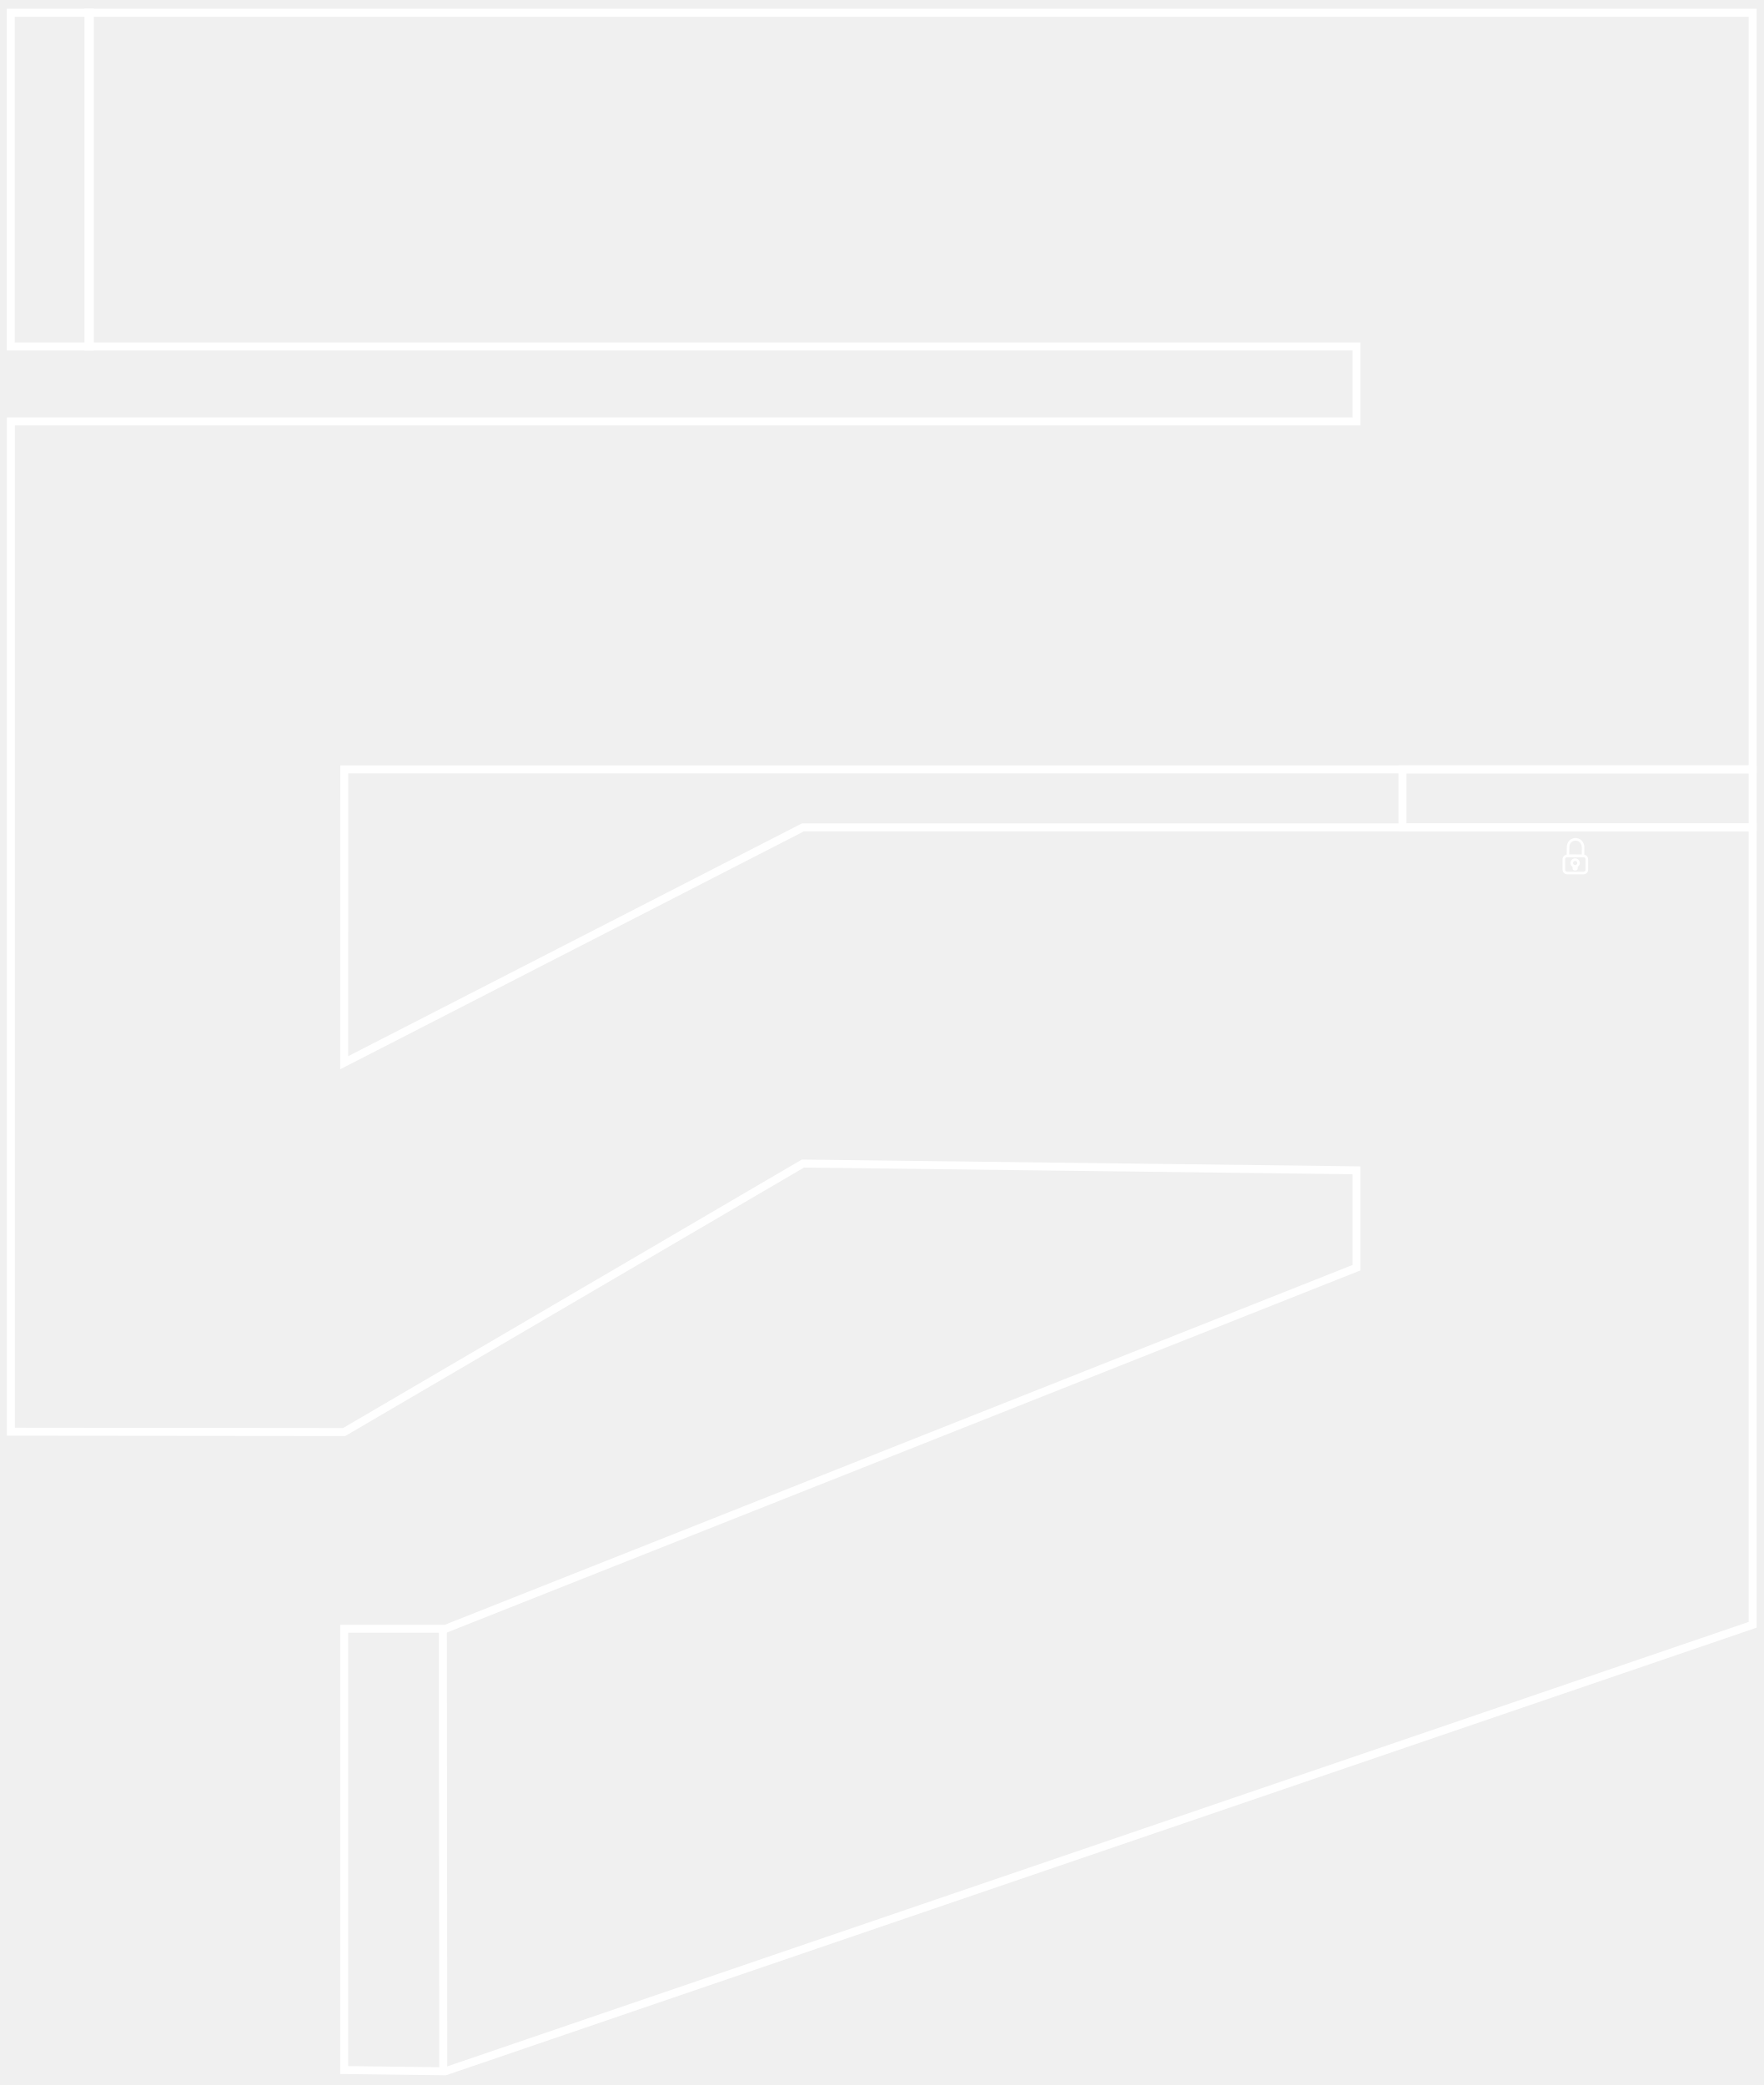
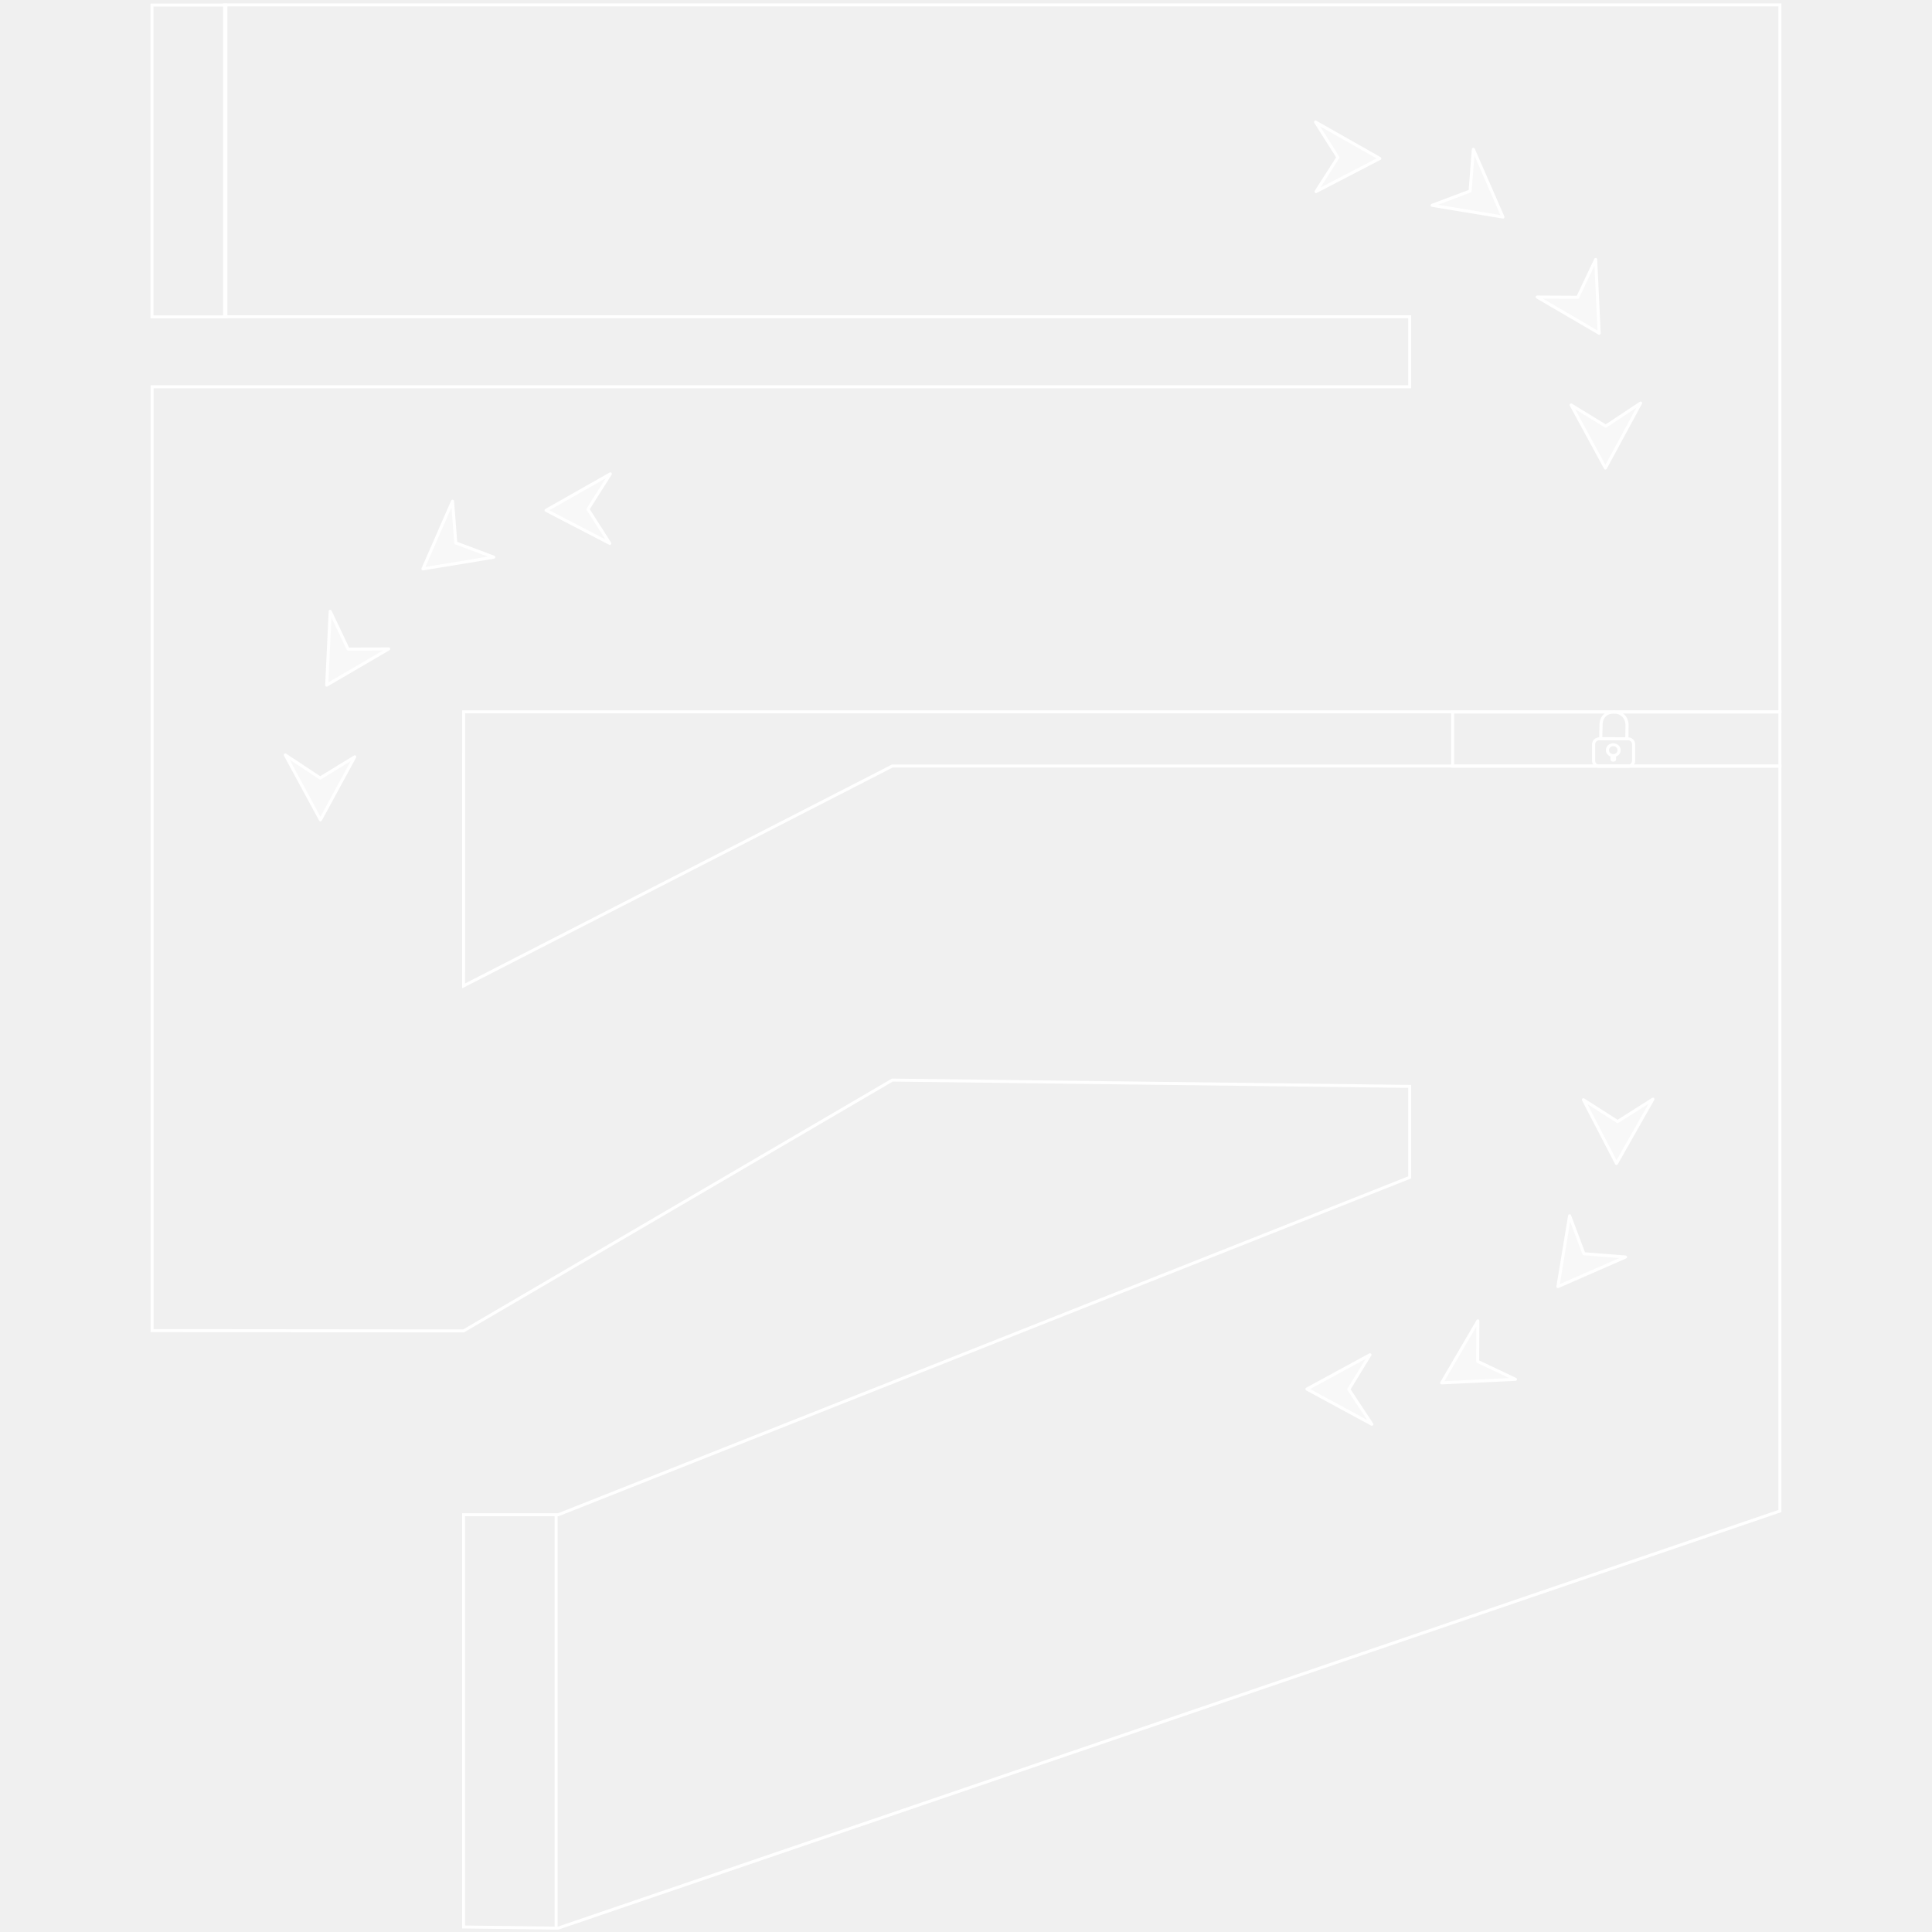
- <svg xmlns="http://www.w3.org/2000/svg" xmlns:ns1="https://boxy-svg.com" viewBox="70.698 104.229 654.991 774.488" width="654.991px" height="774.488px">
-   <defs>
+ <svg xmlns="http://www.w3.org/2000/svg" xmlns:ns1="https://boxy-svg.com" viewBox="70.698 104.229 1920 1920" width="1920" height="1920" version="1.1" id="svg6">
+   <defs id="defs1">
    <ns1:export>
      <ns1:file format="svg" path="track_5.svg" />
    </ns1:export>
  </defs>
-   <g id="object-0" transform="matrix(0.987788, 0, 0, 0.987788, 4.862718, 6.001873)" style="">
-     <path d="M 70.698 104.229 L 100.438 104.229 L 100.438 229.742 L 70.698 229.742 L 70.698 104.229 Z" style="fill: none; stroke-width: 3px; stroke: rgb(255, 255, 255);" />
-     <path d="M 99.899 104.229 L 725.689 104.229 L 725.689 229.742 L 725.689 388.771 L 196.101 388.771 L 196.078 499.082 L 368.562 410.579 L 725.689 410.579 L 725.689 710.45 L 234.086 878.346 L 196.078 877.88 L 196.078 711.938 L 234.201 711.938 L 576.731 576.156 L 576.731 539.536 L 368.562 536.998 L 196.078 637.95 L 70.74 637.83 L 70.74 388.771 L 70.74 257.922 L 576.731 257.922 L 576.731 229.742 L 99.899 229.742 L 99.899 104.229 Z" style="stroke: rgb(255, 255, 255); fill: none; stroke-width: 3px;" />
-     <path style="fill: rgb(216, 216, 216); stroke: rgb(255, 255, 255); stroke-width: 3px;" d="M 233.177 711.938 L 233.322 878.717" />
-     <rect x="594.019" y="388.771" width="131.67" height="21.808" style="stroke: rgb(255, 255, 255); fill: none; stroke-width: 3px;" />
-     <g transform="matrix(0.323459, 0, 0, 0.323459, 457.38, 303.2934)" style="">
-       <g transform="matrix(1, 0, 0, 1, -23.6753, -29.93645)">
-         <path d="M 638.659 384.988 C 638.44 372.338 655.944 372.338 656.075 384.988 L 655.944 394.8 L 638.44 394.721 L 638.659 384.988 Z" style="stroke: rgb(255, 255, 255); stroke-width: 3px; fill: none;" />
-         <rect x="633.68" y="394.8" width="26.799" height="19.87" style="stroke: rgb(255, 255, 255); fill: none; stroke-width: 3px;" rx="3.962" ry="3.962" />
+   <g id="object-0" transform="matrix(0.987788,0,0,0.987788,4.862718,6.001873)">
+     <path d="m 219.553,104.543 h 74.366 v 313.725 h -74.366 z" style="fill:none;stroke:#ffffff;stroke-width:3px" id="path1" />
+     <path d="M 292.572,104.371 H 1857.377 V 418.096 815.596 H 533.127 l -0.058,275.727 431.301,-221.217 h 893.006 v 749.54 l -1229.267,419.663 -95.04,-1.165 v -414.779 h 95.328 l 856.505,-339.393 v -91.533 l -520.532,-6.344 -431.301,252.334 -313.411,-0.3 V 815.596 488.533 H 1484.903 V 418.096 H 292.572 Z" style="fill:none;stroke:#ffffff;stroke-width:3px" id="path2" />
+     <path style="fill:#d8d8d8;stroke:#ffffff;stroke-width:3px" d="m 626.131,1622.838 -0.002,416.871" id="path3" />
+     <rect x="1528.132" y="815.768" width="329.244" height="54.51" style="fill:none;stroke:#ffffff;stroke-width:3px" id="rect3" />
+     <g transform="matrix(0.808818,0,0,0.8084991,1186.462,602.113)" id="g6" style="stroke-width:0.4">
+       <g transform="matrix(1.85831,0,0,1.72571,-579.8348,-383.7895)" id="g4" style="stroke-width:2.097;stroke-dasharray:none">
+         <path d="m 638.659,384.988 c -0.219,-12.65 17.285,-12.65 17.416,0 l -0.131,9.812 -17.504,-0.079 z" style="fill:none;stroke:#ffffff;stroke-width:2.097;stroke-dasharray:none" id="path4" />
+         <rect x="633.68" y="394.8" width="26.799" height="19.87" style="fill:none;stroke:#ffffff;stroke-width:2.097;stroke-dasharray:none" rx="3.962" ry="3.962" id="rect4" />
      </g>
-       <g>
-         <ellipse style="stroke: rgb(255, 255, 255); stroke-width: 3px; fill: none;" cx="623.178" cy="373.097" rx="3.913" ry="3.913" />
-         <rect x="606.846" y="406.328" width="2.941" height="3.131" style="stroke: rgb(255, 255, 255); stroke-width: 3px; fill: none;" transform="matrix(1, 0, 0, 1, 14.84925, -29.18152)" rx="0.632" ry="0.632" />
+       <g id="g5" style="stroke-width:2.097;stroke-dasharray:none" transform="matrix(1.85831,0,0,1.72571,-535.8388,-332.1279)">
+         <circle style="fill:none;stroke:#ffffff;stroke-width:2.097;stroke-dasharray:none" cx="623.178" cy="373.097" id="ellipse4" r="3.913" />
+         <rect x="622.339" y="377.183" width="1.679" height="3.131" style="fill:none;stroke:#ffffff;stroke-width:2.097;stroke-dasharray:none" rx="0.361" ry="0.632" id="rect5" />
      </g>
+       <path style="fill:#ffffff;fill-opacity:0.5;stroke:#ffffff;stroke-width:3.796;stroke-linecap:butt;stroke-linejoin:round" d="m 251.864,-469.893 79.929,45.343 -79.244,41.152 27.159,-42.539 z" id="path11-2-9-7-8-1-9-5-0-6" />
+       <path style="fill:#ffffff;fill-opacity:0.5;stroke:#ffffff;stroke-width:3.796;stroke-linecap:butt;stroke-linejoin:round" d="m 448.167,-435.887 36.819,84.22 -88.089,-14.569 47.225,-17.77 z" id="path11-2-9-7-8-1-9-5-0-6-8" />
+       <path style="fill:#ffffff;fill-opacity:0.5;stroke:#ffffff;stroke-width:3.796;stroke-linecap:butt;stroke-linejoin:round" d="m 600.328,-298.859 4.365,91.818 -77.098,-45.047 50.455,0.253 z" id="path11-2-9-7-8-1-9-5-0-6-5" />
+       <path style="fill:#ffffff;fill-opacity:0.5;stroke:#ffffff;stroke-width:3.796;stroke-linecap:butt;stroke-linejoin:round" d="m 656.215,-120.153 -43.769,80.824 -42.663,-78.463 43.04,26.34 z" id="path11-2-9-7-8-1-9-5-0-6-3" />
+       <path style="fill:#ffffff;fill-opacity:0.5;stroke:#ffffff;stroke-width:3.796;stroke-linecap:butt;stroke-linejoin:round" d="m -625.307,-32.049 -79.929,45.343 79.244,41.152 -27.159,-42.539 z" id="path11-2-9-7-8-1-9-5-0-6-1" />
+       <path style="fill:#ffffff;fill-opacity:0.5;stroke:#ffffff;stroke-width:3.796;stroke-linecap:butt;stroke-linejoin:round" d="m -821.61,1.957 -36.819,84.22 88.089,-14.569 -47.225,-17.77 z" id="path11-2-9-7-8-1-9-5-0-6-8-5" />
+       <path style="fill:#ffffff;fill-opacity:0.5;stroke:#ffffff;stroke-width:3.796;stroke-linecap:butt;stroke-linejoin:round" d="m -973.771,138.985 -4.365,91.818 77.098,-45.047 -50.455,0.253 z" id="path11-2-9-7-8-1-9-5-0-6-5-5" />
+       <path style="fill:#ffffff;fill-opacity:0.5;stroke:#ffffff;stroke-width:3.796;stroke-linecap:butt;stroke-linejoin:round" d="m -1029.658,317.691 43.769,80.823 42.663,-78.463 -43.04,26.34 z" id="path11-2-9-7-8-1-9-5-0-6-3-4" />
+       <path style="fill:#ffffff;fill-opacity:0.5;stroke:#ffffff;stroke-width:3.796;stroke-linecap:butt;stroke-linejoin:round" d="m 671.526,746.064 -45.325,79.96 -41.136,-79.275 42.522,27.169 z" id="path11-2-9-7-8-1-9-5-0-6-1-5" />
+       <path style="fill:#ffffff;fill-opacity:0.5;stroke:#ffffff;stroke-width:3.796;stroke-linecap:butt;stroke-linejoin:round" d="m 637.534,942.444 -84.187,36.833 14.563,-88.124 17.763,47.244 z" id="path11-2-9-7-8-1-9-5-0-6-8-5-6" />
+       <path style="fill:#ffffff;fill-opacity:0.5;stroke:#ffffff;stroke-width:3.796;stroke-linecap:butt;stroke-linejoin:round" d="m 500.56,1094.666 -91.782,4.366 45.029,-77.129 -0.253,50.475 z" id="path11-2-9-7-8-1-9-5-0-6-5-5-9" />
+       <path style="fill:#ffffff;fill-opacity:0.5;stroke:#ffffff;stroke-width:3.796;stroke-linecap:butt;stroke-linejoin:round" d="m 321.924,1150.574 -80.792,-43.786 78.432,-42.68 -26.33,43.057 z" id="path11-2-9-7-8-1-9-5-0-6-3-4-3" />
    </g>
  </g>
</svg>
